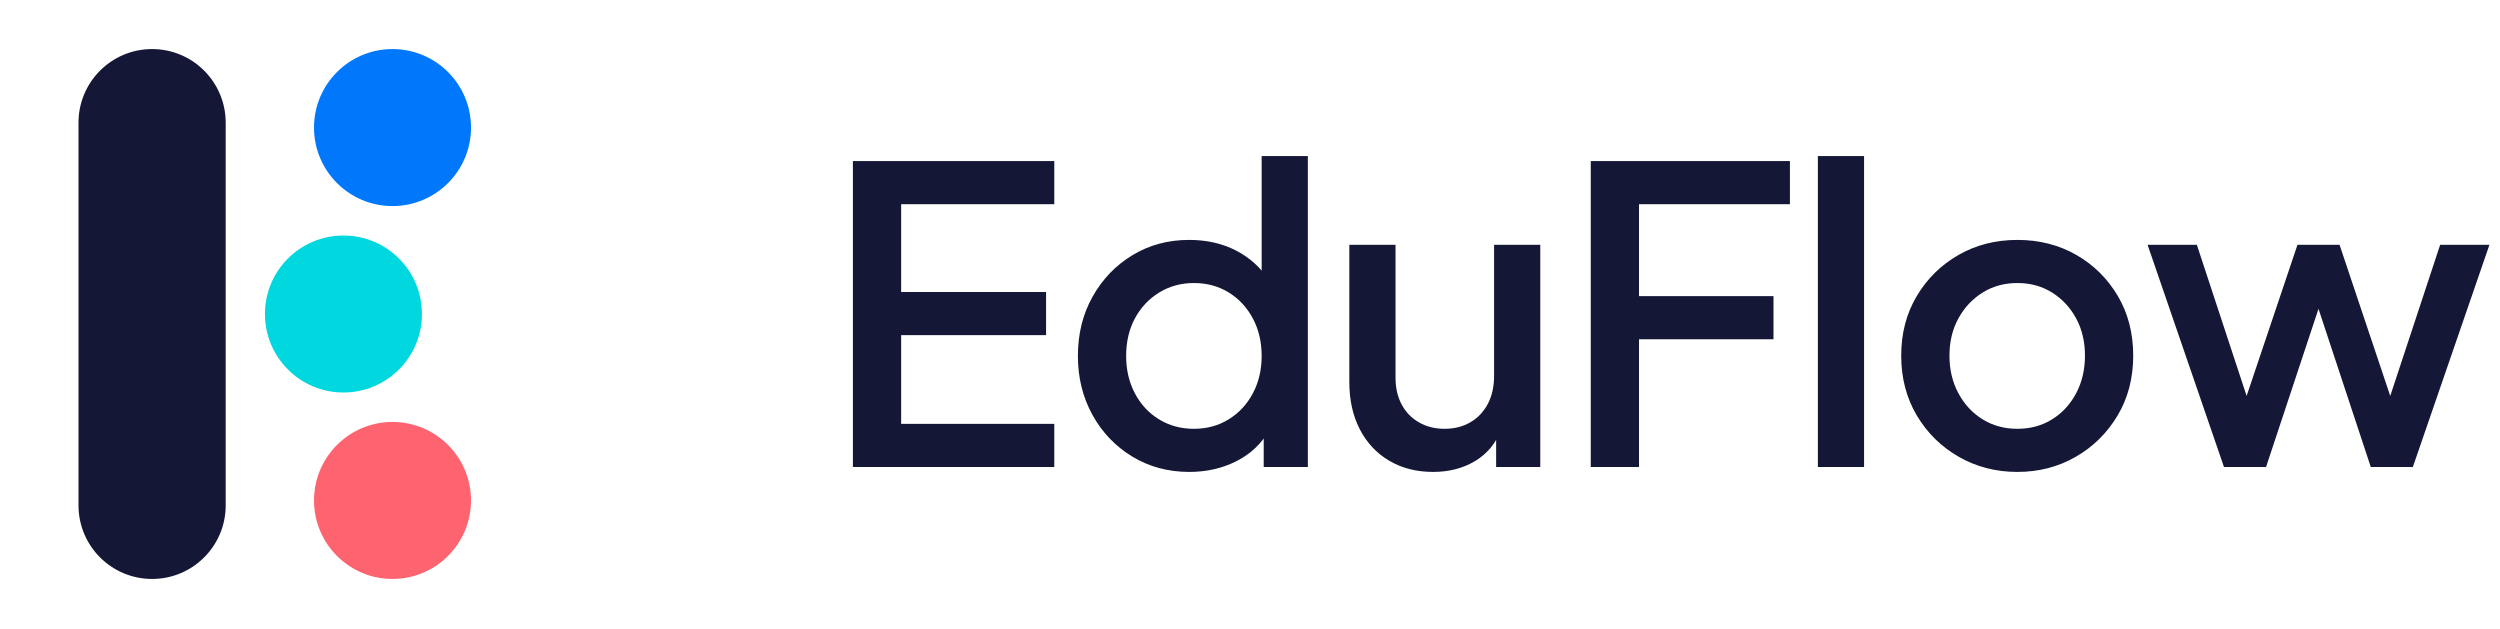
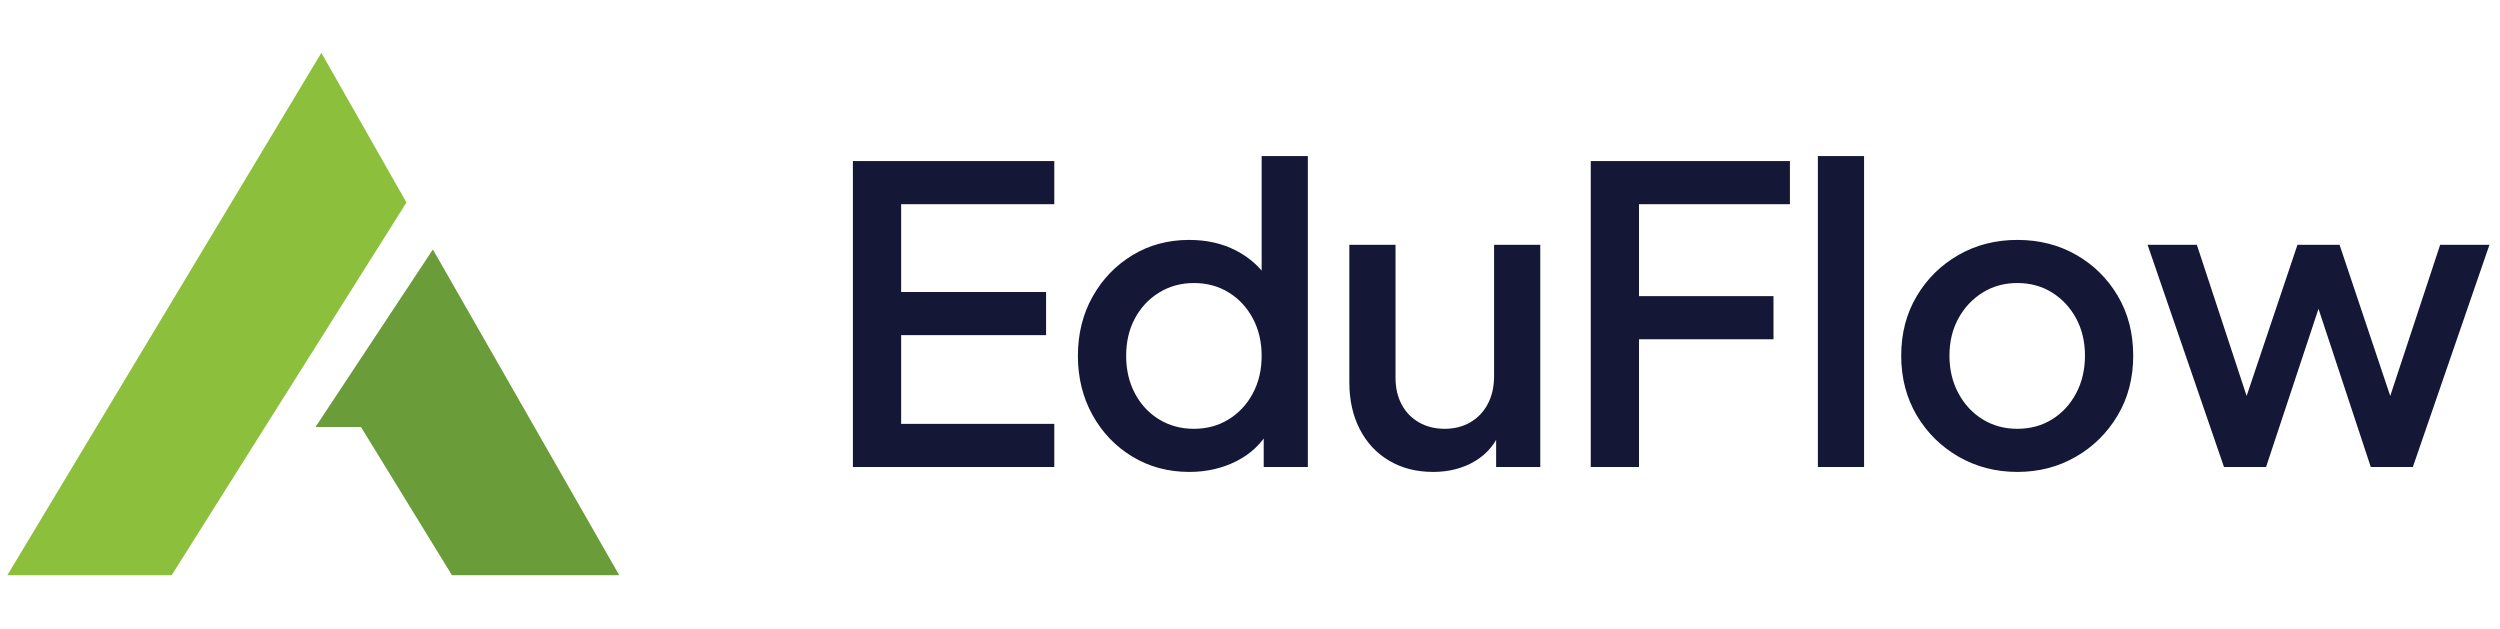
<svg xmlns="http://www.w3.org/2000/svg" viewBox="0 0 414 104" role="img" aria-label="EduFlow">
-   <g transform="scale(1.625)">
-     <rect x="8" y="5" width="15" height="54" rx="7.5" fill="#141736" />
-     <circle cx="40" cy="13" r="8" fill="#0177FB" />
-     <circle cx="35" cy="32" r="8" fill="#01D7DF" />
-     <circle cx="40" cy="51" r="8" fill="#FE6470" />
+   <g transform="scale(0.243) translate(-36 -36)">
+     <polygon points="255,72 313,174 153,428 41,428" fill="#8CBF3C" />
+     <polygon points="331,206 458,428 344,428 282,327 251,327" fill="#6A9C39" />
  </g>
  <g fill="#141736" transform="translate(0 77.33)">
    <path d="M141.24 0V-50.66H174.59V-43.52H149.23V-28.97H173.23V-21.83H149.23V-7.14H174.59V0Z M196.96 0.82Q191.69 0.82 187.51 -1.72Q183.33 -4.25 180.91 -8.62Q178.5 -12.99 178.5 -18.39Q178.5 -23.87 180.93 -28.2Q183.36 -32.54 187.53 -35.07Q191.69 -37.6 196.93 -37.6Q201.31 -37.6 204.73 -35.82Q208.15 -34.03 210.12 -30.91L208.93 -29.17V-51.48H216.58V0H209.27V-7.48L210.15 -6.05Q208.25 -2.72 204.73 -0.95Q201.21 0.82 196.96 0.82ZM197.71 -6.32Q200.94 -6.32 203.47 -7.89Q206.01 -9.45 207.47 -12.19Q208.93 -14.93 208.93 -18.39Q208.93 -21.86 207.47 -24.6Q206.01 -27.34 203.47 -28.9Q200.94 -30.46 197.71 -30.46Q194.51 -30.46 191.95 -28.88Q189.38 -27.3 187.94 -24.6Q186.49 -21.9 186.49 -18.39Q186.49 -14.93 187.94 -12.19Q189.38 -9.45 191.93 -7.89Q194.48 -6.32 197.71 -6.32Z M237.32 0.82Q233.17 0.82 230.03 -1.05Q226.88 -2.92 225.17 -6.27Q223.45 -9.62 223.45 -14.04V-36.79H231.1V-14.76Q231.1 -12.24 232.12 -10.34Q233.14 -8.43 234.99 -7.38Q236.84 -6.32 239.22 -6.32Q241.64 -6.32 243.49 -7.4Q245.34 -8.47 246.38 -10.44Q247.42 -12.41 247.42 -15.1V-36.79H255.07V0H247.76V-7.21L248.61 -6.26Q247.32 -2.82 244.31 -1Q241.3 0.82 237.32 0.82Z M263.43 0V-50.66H296.41V-43.52H271.42V-28.29H293.69V-21.15H271.42V0Z M301.04 0V-51.48H308.69V0Z M334.08 0.82Q328.75 0.82 324.38 -1.68Q320.01 -4.18 317.42 -8.53Q314.84 -12.89 314.84 -18.43Q314.84 -23.97 317.41 -28.29Q319.97 -32.61 324.33 -35.11Q328.68 -37.6 334.08 -37.6Q339.49 -37.6 343.83 -35.12Q348.16 -32.64 350.71 -28.32Q353.26 -24 353.26 -18.43Q353.26 -12.85 350.66 -8.5Q348.06 -4.15 343.72 -1.67Q339.39 0.82 334.08 0.82ZM334.08 -6.32Q337.31 -6.32 339.83 -7.89Q342.35 -9.45 343.81 -12.21Q345.27 -14.96 345.27 -18.43Q345.27 -21.9 343.81 -24.6Q342.35 -27.3 339.83 -28.88Q337.31 -30.46 334.08 -30.46Q330.85 -30.46 328.32 -28.88Q325.79 -27.3 324.31 -24.6Q322.83 -21.9 322.83 -18.43Q322.83 -14.96 324.31 -12.21Q325.79 -9.45 328.32 -7.89Q330.85 -6.32 334.08 -6.32Z M368.29 0 355.64 -36.79H363.8L373.46 -7.45L370.6 -7.48L380.46 -36.79H387.43L397.26 -7.48L394.4 -7.45L404.09 -36.79H412.25L399.57 0H392.6L382.7 -29.95H385.19L375.26 0Z" />
  </g>
</svg>
